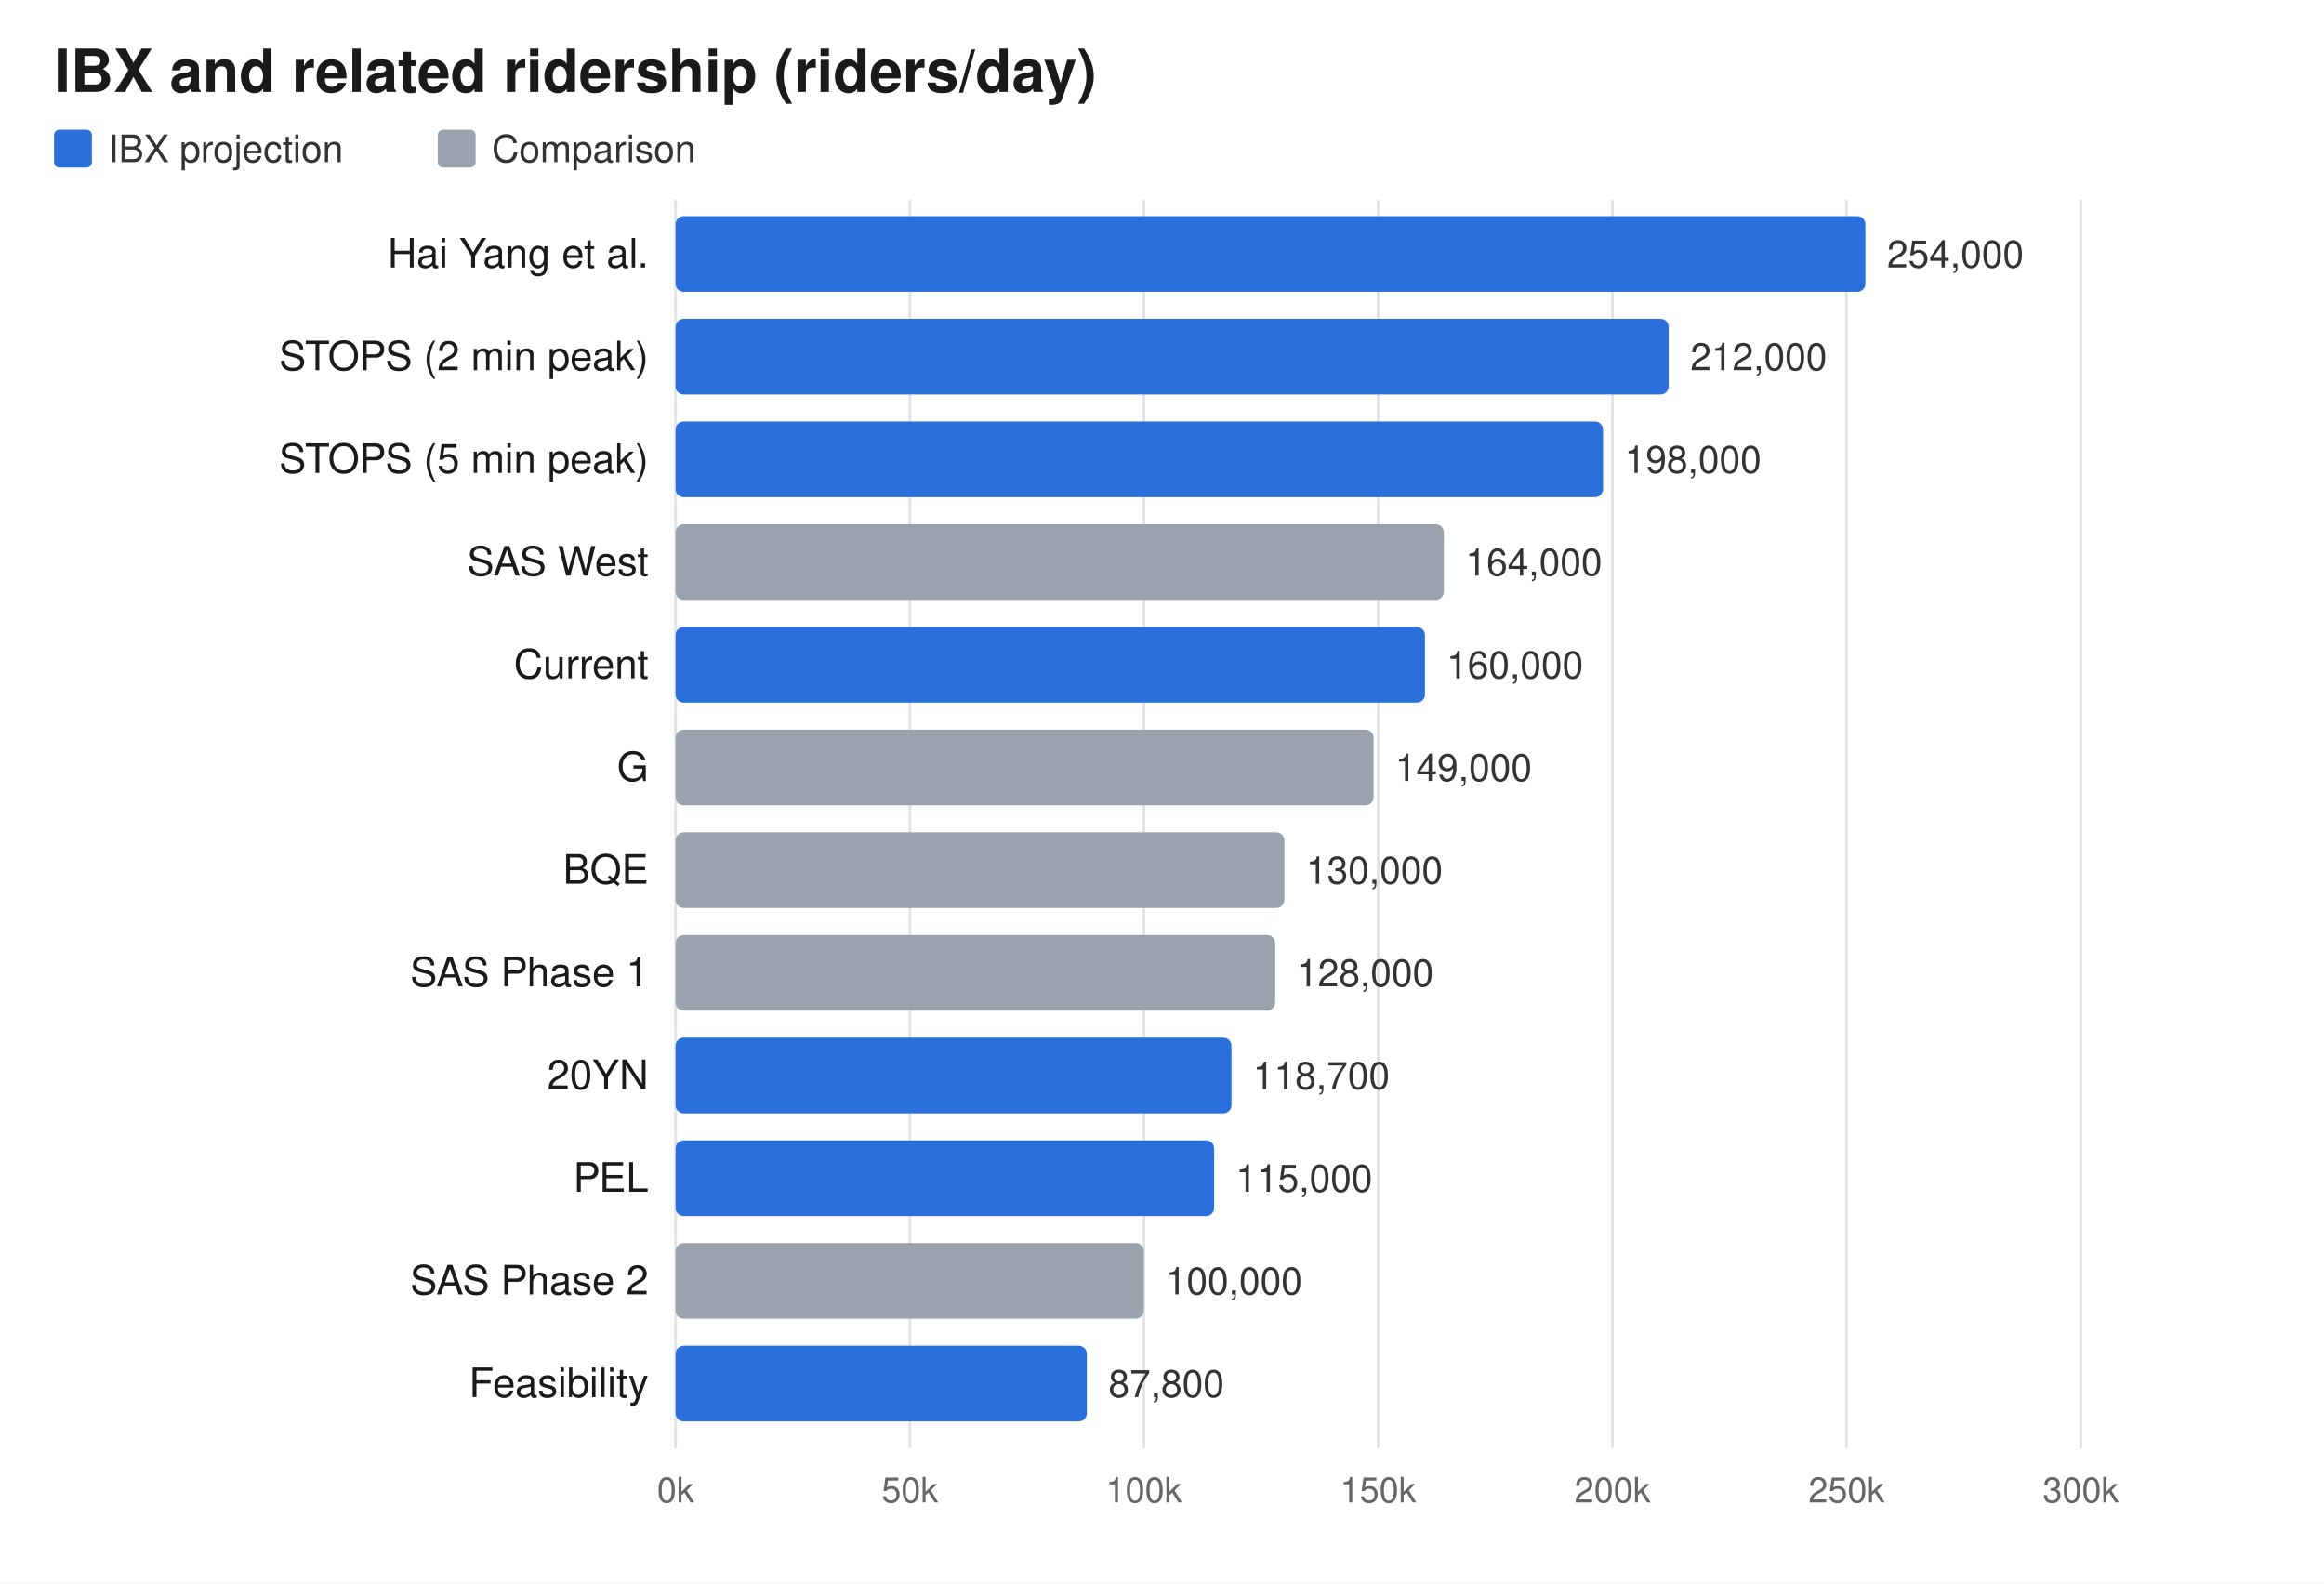
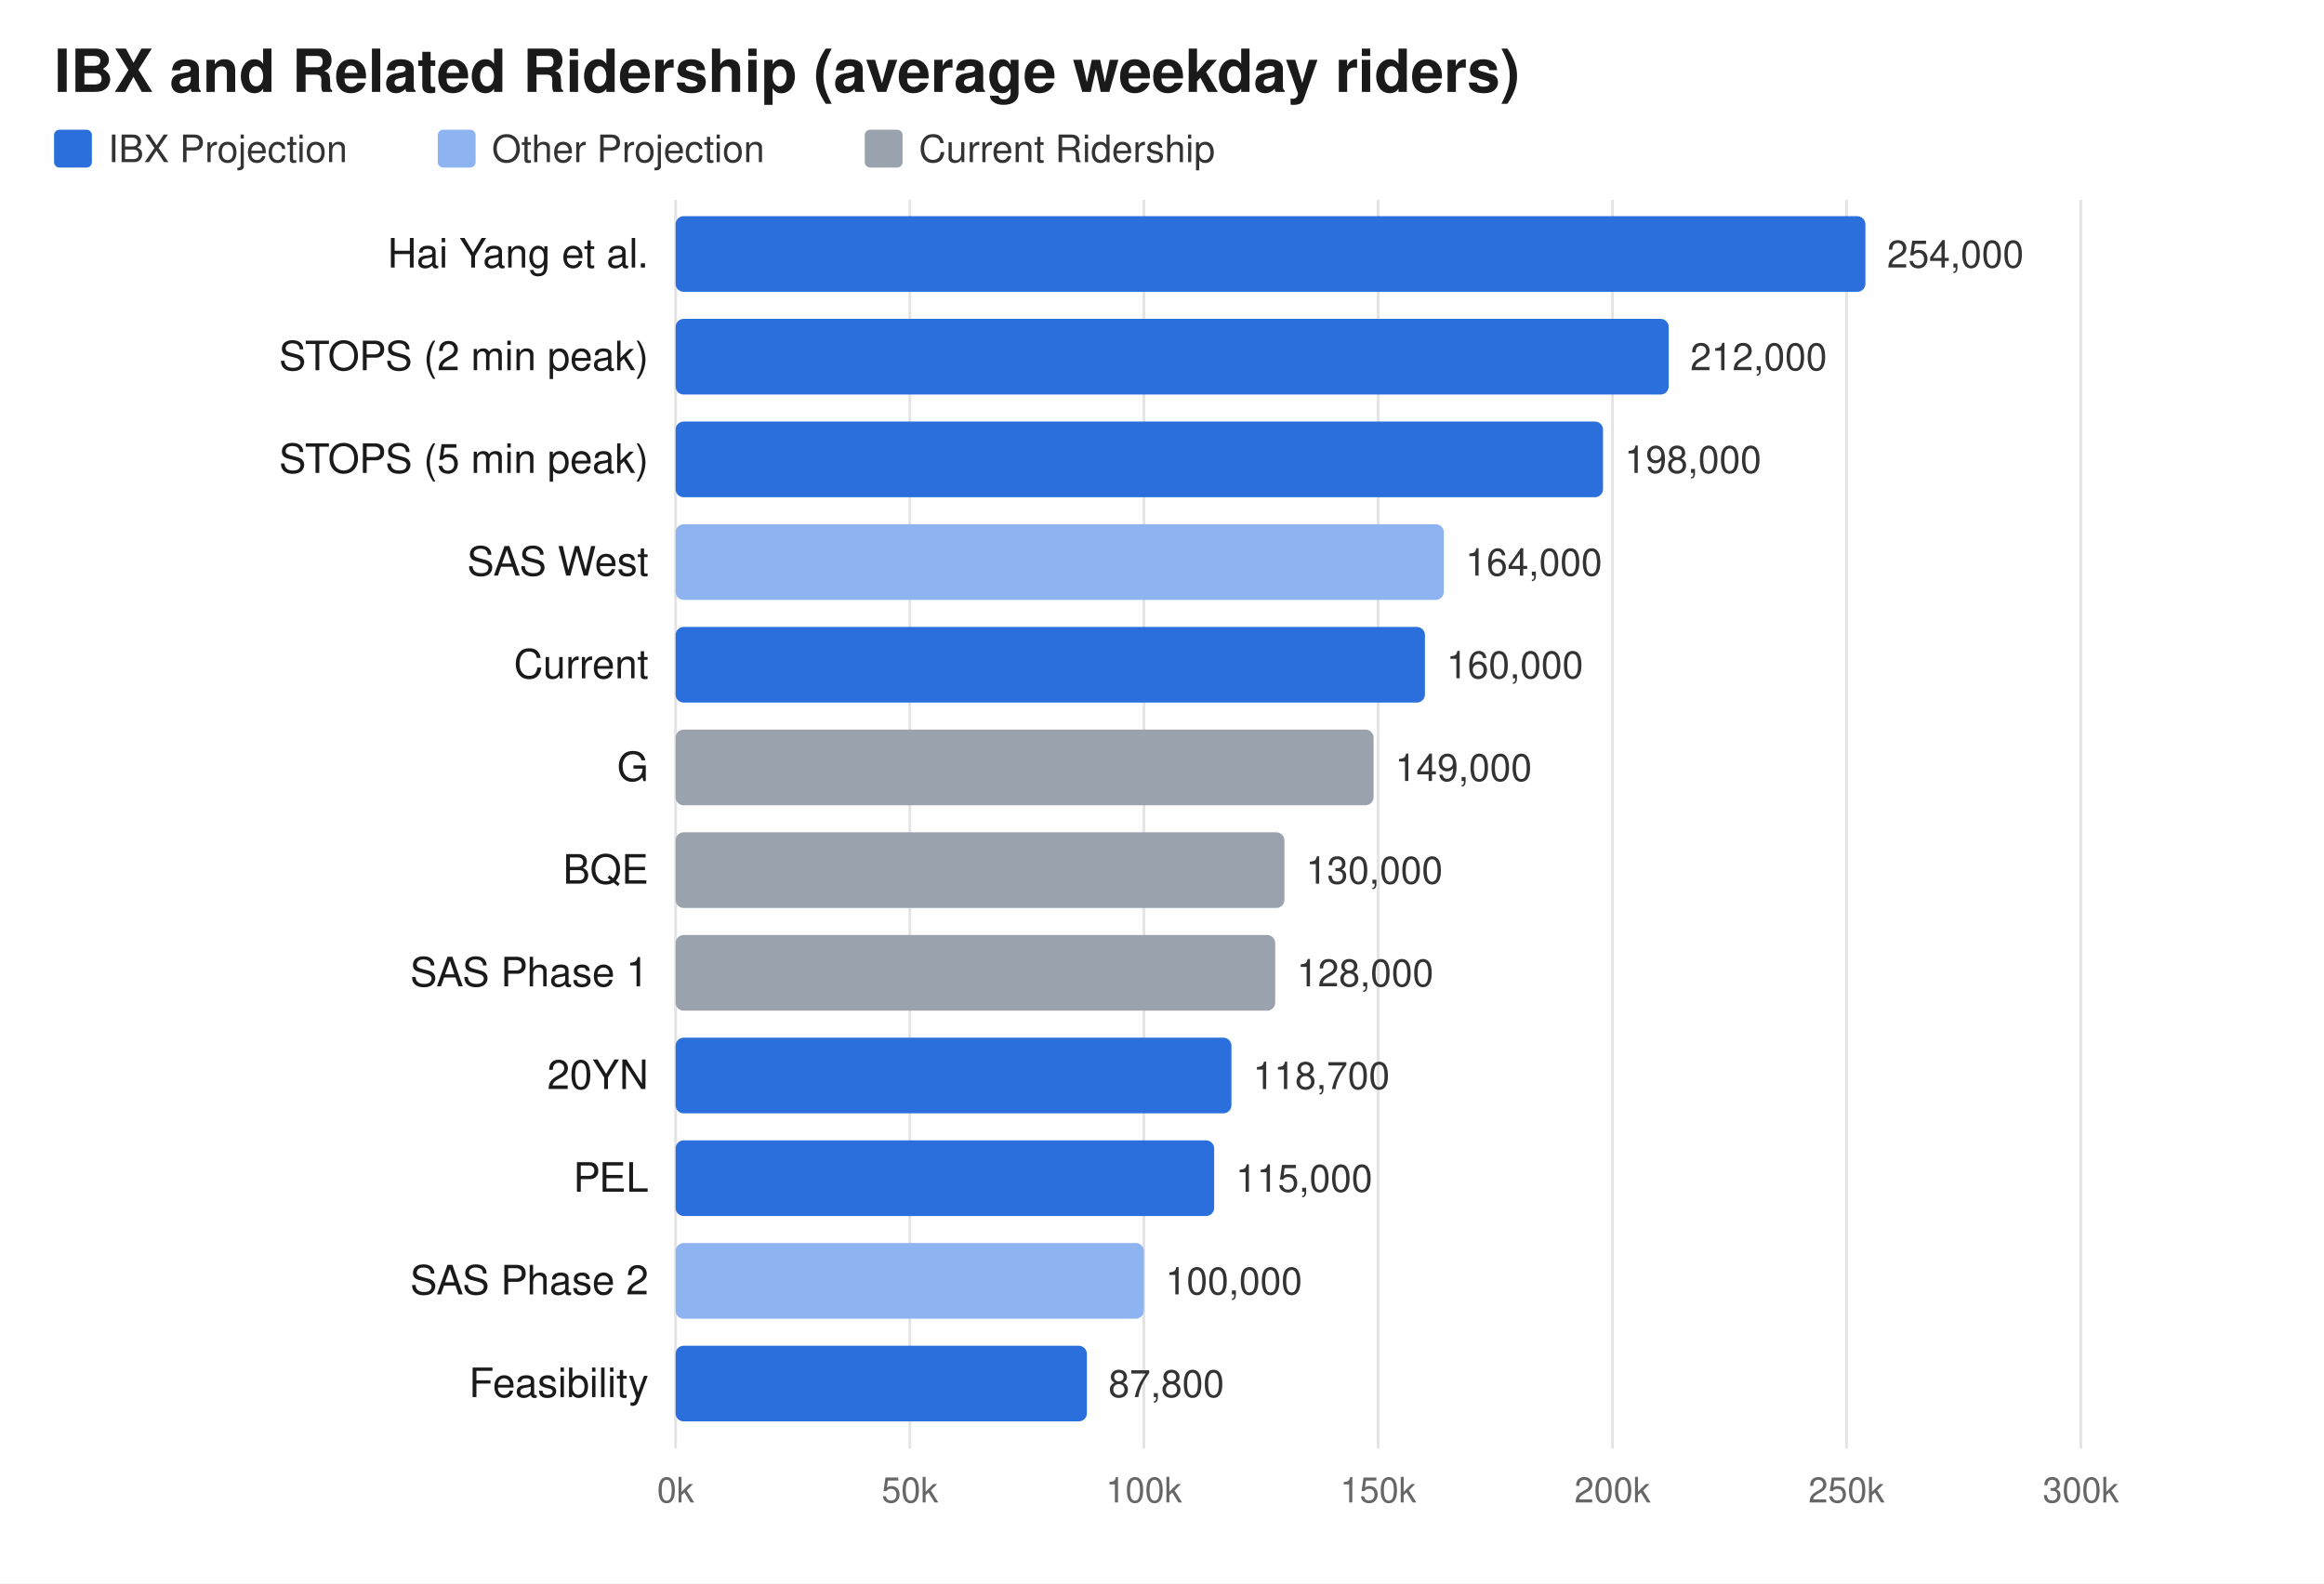
<svg xmlns="http://www.w3.org/2000/svg" width="860" height="586" viewBox="0 0 860 586" font-family="Helvetica, Arial, sans-serif">
  <rect width="100%" height="100%" fill="#ffffff" />
-   <text x="20" y="34" font-size="22" font-weight="bold" fill="#1a1a1a">IBX and related ridership (riders/day)</text>
+   <text x="20" y="34" font-size="22" font-weight="bold" fill="#1a1a1a">IBX and Related Ridership (average weekday riders)</text>
  <rect x="20" y="48" width="14" height="14" rx="2" fill="#2a6fdb" />
-   <text x="40" y="60" font-size="14" fill="#333">IBX projection</text>
-   <rect x="162" y="48" width="14" height="14" rx="2" fill="#9aa3ad" />
-   <text x="182" y="60" font-size="14" fill="#333">Comparison</text>
+   <text x="40" y="60" font-size="14" fill="#333">IBX Projection</text>
+   <rect x="162" y="48" width="14" height="14" rx="2" fill="#8db4f0" />
+   <text x="182" y="60" font-size="14" fill="#333">Other Projection</text>
+   <rect x="320" y="48" width="14" height="14" rx="2" fill="#9aa3ad" />
+   <text x="340" y="60" font-size="14" fill="#333">Current Ridership</text>
  <line x1="250.0" y1="74" x2="250.0" y2="536" stroke="#e3e3e3" />
  <text x="250.0" y="556" font-size="13" fill="#666" text-anchor="middle">0k</text>
  <line x1="336.7" y1="74" x2="336.7" y2="536" stroke="#e3e3e3" />
  <text x="336.7" y="556" font-size="13" fill="#666" text-anchor="middle">50k</text>
  <line x1="423.3" y1="74" x2="423.3" y2="536" stroke="#e3e3e3" />
  <text x="423.3" y="556" font-size="13" fill="#666" text-anchor="middle">100k</text>
  <line x1="510.0" y1="74" x2="510.0" y2="536" stroke="#e3e3e3" />
  <text x="510.0" y="556" font-size="13" fill="#666" text-anchor="middle">150k</text>
  <line x1="596.7" y1="74" x2="596.7" y2="536" stroke="#e3e3e3" />
  <text x="596.7" y="556" font-size="13" fill="#666" text-anchor="middle">200k</text>
  <line x1="683.3" y1="74" x2="683.3" y2="536" stroke="#e3e3e3" />
  <text x="683.3" y="556" font-size="13" fill="#666" text-anchor="middle">250k</text>
  <line x1="770.0" y1="74" x2="770.0" y2="536" stroke="#e3e3e3" />
  <text x="770.0" y="556" font-size="13" fill="#666" text-anchor="middle">300k</text>
  <text x="240" y="99.0" font-size="15" fill="#1a1a1a" text-anchor="end">Hai Yang et al.</text>
  <rect x="250" y="80" width="440.3" height="28" rx="3" fill="#2a6fdb" />
  <text x="698.3" y="99.0" font-size="14" fill="#333">254,000</text>
  <text x="240" y="137.0" font-size="15" fill="#1a1a1a" text-anchor="end">STOPS (2 min peak)</text>
  <rect x="250" y="118" width="367.5" height="28" rx="3" fill="#2a6fdb" />
  <text x="625.5" y="137.0" font-size="14" fill="#333">212,000</text>
  <text x="240" y="175.0" font-size="15" fill="#1a1a1a" text-anchor="end">STOPS (5 min peak)</text>
  <rect x="250" y="156" width="343.2" height="28" rx="3" fill="#2a6fdb" />
  <text x="601.2" y="175.0" font-size="14" fill="#333">198,000</text>
  <text x="240" y="213.0" font-size="15" fill="#1a1a1a" text-anchor="end">SAS West</text>
-   <rect x="250" y="194" width="284.3" height="28" rx="3" fill="#9aa3ad" />
+   <rect x="250" y="194" width="284.3" height="28" rx="3" fill="#8db4f0" />
  <text x="542.3" y="213.0" font-size="14" fill="#333">164,000</text>
  <text x="240" y="251.0" font-size="15" fill="#1a1a1a" text-anchor="end">Current</text>
  <rect x="250" y="232" width="277.3" height="28" rx="3" fill="#2a6fdb" />
  <text x="535.3" y="251.0" font-size="14" fill="#333">160,000</text>
  <text x="240" y="289.0" font-size="15" fill="#1a1a1a" text-anchor="end">G</text>
  <rect x="250" y="270" width="258.3" height="28" rx="3" fill="#9aa3ad" />
  <text x="516.3" y="289.0" font-size="14" fill="#333">149,000</text>
  <text x="240" y="327.0" font-size="15" fill="#1a1a1a" text-anchor="end">BQE</text>
  <rect x="250" y="308" width="225.3" height="28" rx="3" fill="#9aa3ad" />
  <text x="483.3" y="327.0" font-size="14" fill="#333">130,000</text>
  <text x="240" y="365.0" font-size="15" fill="#1a1a1a" text-anchor="end">SAS Phase 1</text>
  <rect x="250" y="346" width="221.9" height="28" rx="3" fill="#9aa3ad" />
  <text x="479.9" y="365.0" font-size="14" fill="#333">128,000</text>
  <text x="240" y="403.0" font-size="15" fill="#1a1a1a" text-anchor="end">20YN</text>
  <rect x="250" y="384" width="205.7" height="28" rx="3" fill="#2a6fdb" />
  <text x="463.7" y="403.0" font-size="14" fill="#333">118,700</text>
  <text x="240" y="441.0" font-size="15" fill="#1a1a1a" text-anchor="end">PEL</text>
  <rect x="250" y="422" width="199.3" height="28" rx="3" fill="#2a6fdb" />
  <text x="457.3" y="441.0" font-size="14" fill="#333">115,000</text>
  <text x="240" y="479.0" font-size="15" fill="#1a1a1a" text-anchor="end">SAS Phase 2</text>
-   <rect x="250" y="460" width="173.3" height="28" rx="3" fill="#9aa3ad" />
+   <rect x="250" y="460" width="173.3" height="28" rx="3" fill="#8db4f0" />
  <text x="431.3" y="479.0" font-size="14" fill="#333">100,000</text>
  <text x="240" y="517.0" font-size="15" fill="#1a1a1a" text-anchor="end">Feasibility</text>
  <rect x="250" y="498" width="152.2" height="28" rx="3" fill="#2a6fdb" />
  <text x="410.2" y="517.0" font-size="14" fill="#333">87,800</text>
</svg>
